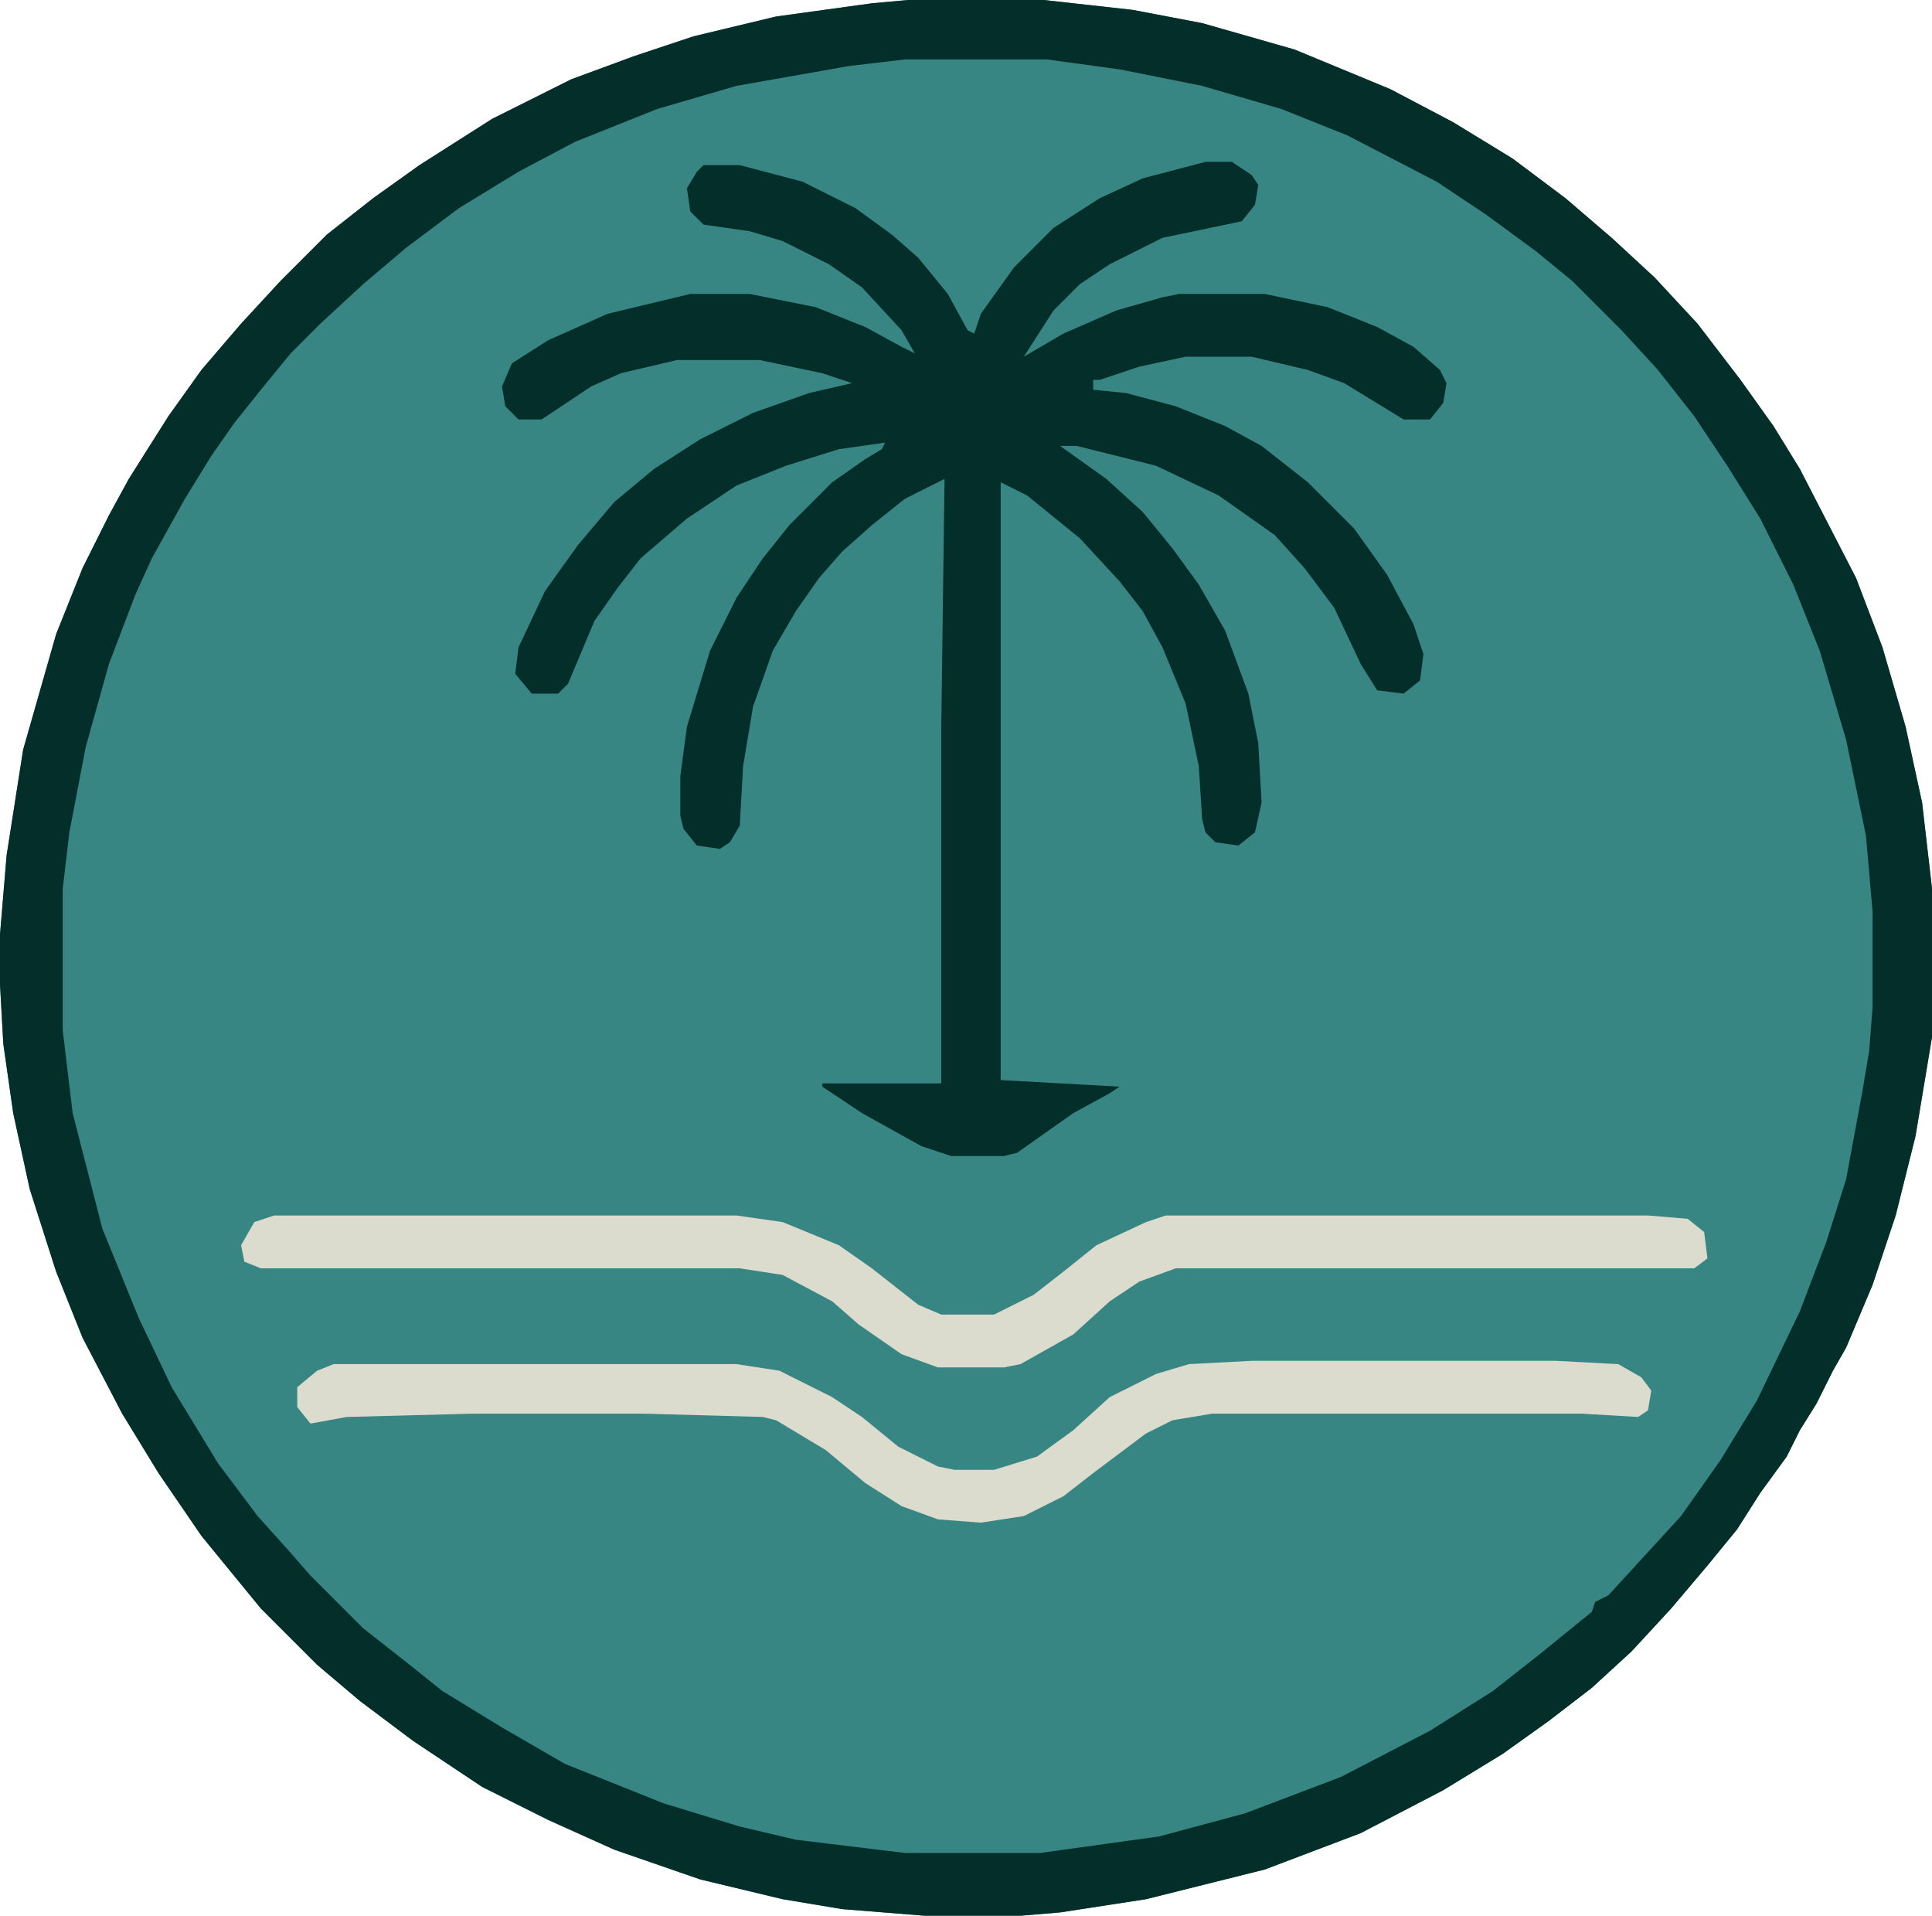
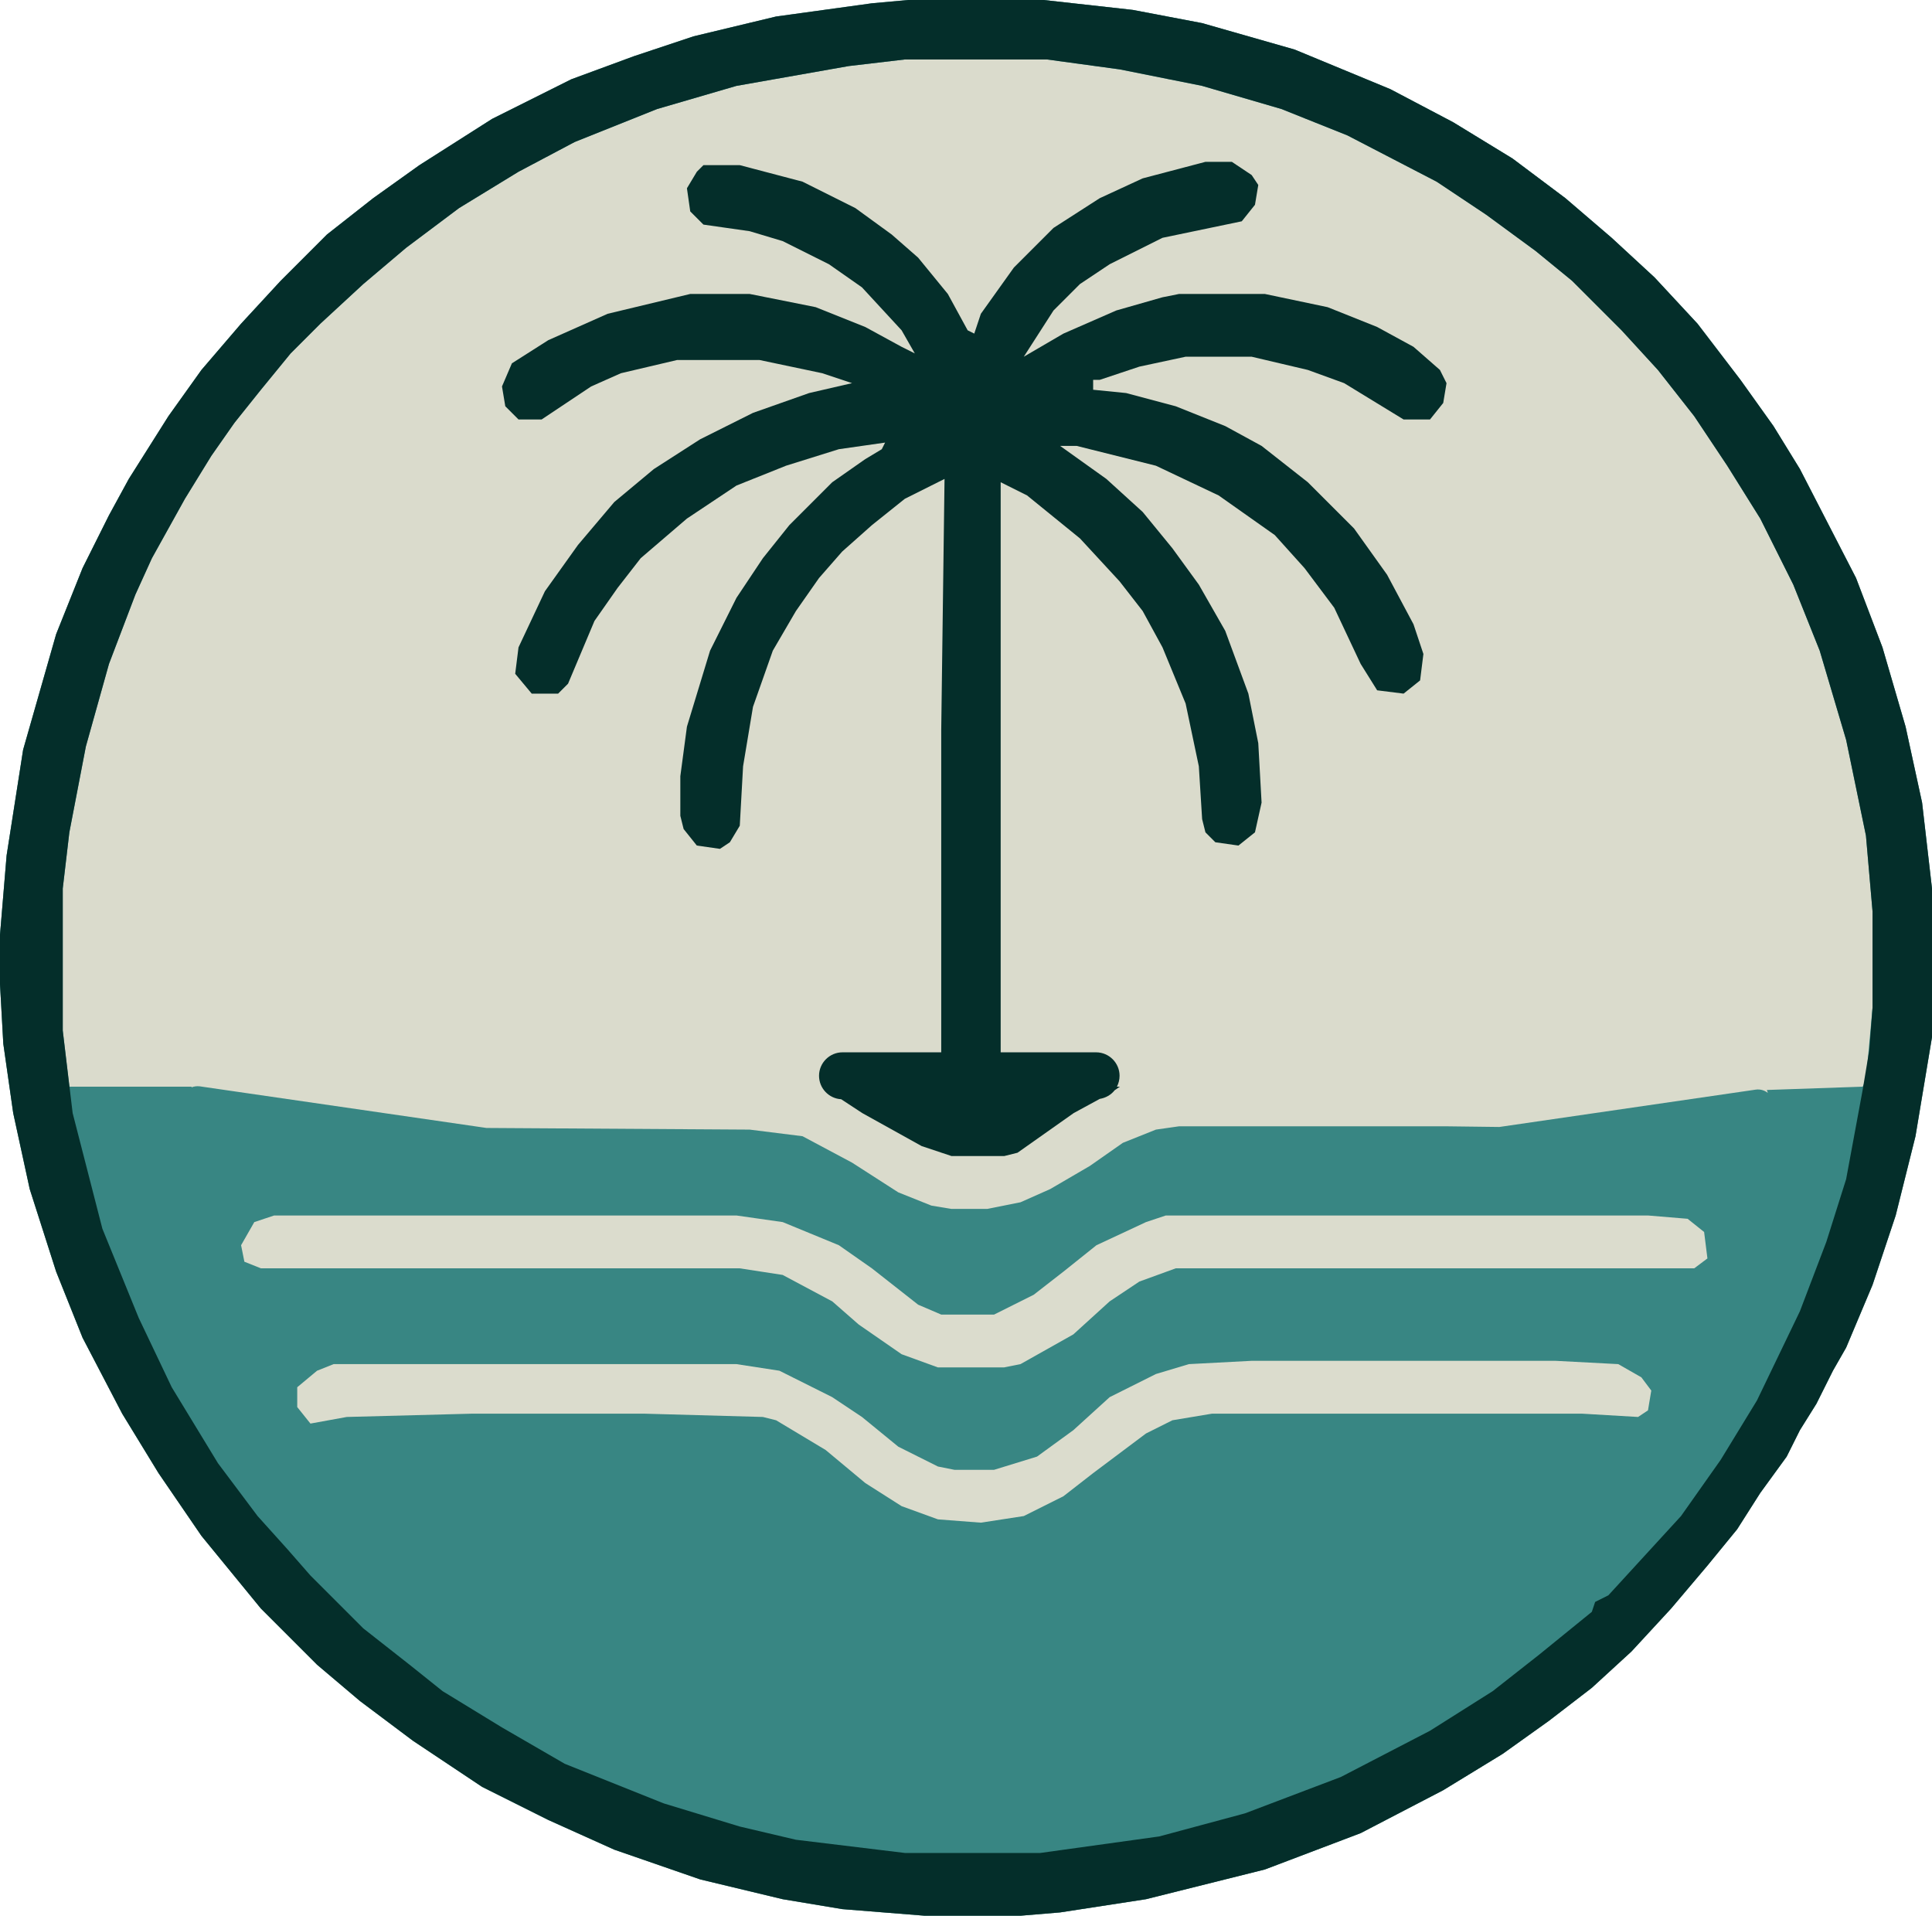
- <svg xmlns="http://www.w3.org/2000/svg" id="_图层_2" data-name="图层 2" viewBox="0 0 585 580">
-   <defs>
-     <style> .cls-1 { fill: #dbdccd; } .cls-1, .cls-2, .cls-3, .cls-4 { stroke-width: 0px; } .cls-2 { fill: #dadbcc; } .cls-3 { fill: #042e2a; } .cls-4 { fill: #388683; } </style>
-   </defs>
-   <g id="_图层_1-2" data-name="图层 1">
-     <g>
-       <path class="cls-2" d="M275,0h41l27,3,21,4,28,8,29,12,19,10,18,11,16,12,14,12,13,12,13,14,13,17,10,14,8,13,17,33,8,21,7,24,5,23,3,26v45l-5,30-6,24-7,21-8,19-4,7-5,10-5,8-4,8-8,11-7,11-9,11-11,13-12,13-12,11-13,10-14,10-18,11-25,13-29,11-36,9-26,4-12,1h-29l-25-2-18-3-25-6-26-9-20-9-20-10-21-14-16-12-13-11-17-17-18-22-13-19-11-18-12-23-8-20-8-25-5-23-3-21-1-18v-15l2-24,5-32,10-35,8-20,8-16,6-11,12-19,10-14,12-14,12-13,14-14,14-11,14-10,22-14,24-12,19-7,18-6,25-6,29-4,11-1Z" />
-       <circle class="cls-4" cx="293.5" cy="289.5" r="279.5" />
-       <path class="cls-4" d="M275,0h41l27,3,21,4,28,8,29,12,19,10,18,11,16,12,14,12,13,12,13,14,13,17,10,14,8,13,17,33,8,21,7,24,5,23,3,26v45l-5,30-6,24-7,21-8,19-4,7-5,10-5,8-4,8-8,11-7,11-9,11-11,13-12,13-12,11-13,10-14,10-18,11-25,13-29,11-36,9-26,4-12,1h-29l-25-2-18-3-25-6-26-9-20-9-20-10-21-14-16-12-13-11-17-17-18-22-13-19-11-18-12-23-8-20-8-25-5-23-3-21-1-18v-15l2-24,5-32,10-35,8-20,8-16,6-11,12-19,10-14,12-14,12-13,14-14,14-11,14-10,22-14,24-12,19-7,18-6,25-6,29-4,11-1ZM274,18l-17,2-34,6-24,7-25,10-17,9-18,11-16,12-13,11-13,12-9,9-9,11-8,10-7,10-8,13-10,18-5,11-8,21-7,25-5,26-2,17v43l2,17h37v9l5,3,164,1,16,2,15,8,14,9,10,4,6,1h11l10-2,9-4,12-7,10-7,10-4,7-1h81l89,1,7-1,2-8-1-3,29-1,1-2,2-22v-29l-2-23-6-29-8-27-8-20-10-20-10-16-10-15-11-14-11-12-15-15-11-9-15-11-15-10-27-14-20-8-24-7-25-5-22-3h-43Z" />
-       <path class="cls-3" d="M275,0h41l27,3,21,4,28,8,29,12,19,10,18,11,16,12,14,12,13,12,13,14,13,17,10,14,8,13,17,33,8,21,7,24,5,23,3,26v45l-5,30-6,24-7,21-8,19-4,7-5,10-5,8-4,8-8,11-7,11-9,11-11,13-12,13-12,11-13,10-14,10-18,11-25,13-29,11-36,9-26,4-12,1h-29l-25-2-18-3-25-6-26-9-20-9-20-10-21-14-16-12-13-11-17-17-18-22-13-19-11-18-12-23-8-20-8-25-5-23-3-21-1-18v-15l2-24,5-32,10-35,8-20,8-16,6-11,12-19,10-14,12-14,12-13,14-14,14-11,14-10,22-14,24-12,19-7,18-6,25-6,29-4,11-1ZM274,18l-17,2-34,6-24,7-25,10-17,9-18,11-16,12-13,11-13,12-9,9-9,11-8,10-7,10-8,13-10,18-5,11-8,21-7,25-5,26-2,17v43l3,25,9,35,11,27,10,21,14,23,12,16,9,10,7,8,16,16,14,11,10,8,18,11,19,11,30,12,23,7,17,4,33,4h41l36-5,26-7,29-11,27-14,19-12,14-11,16-13,1-3,4-2,22-24,12-17,11-18,13-27,8-21,6-19,5-27,2-12,1-13v-29l-2-23-6-29-8-27-8-20-10-20-10-16-10-15-11-14-11-12-15-15-11-9-15-11-15-10-27-14-20-8-24-7-25-5-22-3h-43Z" />
-       <path class="cls-3" d="M365,49h8l6,4,2,3-1,6-4,5-24,5-16,8-9,6-8,8-9,14,12-7,16-7,14-4,5-1h26l19,4,15,6,11,6,8,7,2,4-1,6-4,5h-8l-18-11-11-4-17-4h-20l-14,3-12,4h-2v3l10,1,15,4,15,6,11,6,14,11,14,14,10,14,8,15,3,9-1,8-5,4-8-1-5-8-8-17-9-12-9-10-17-12-19-9-24-6h-5l14,10,11,10,9,11,8,11,8,14,7,19,3,15,1,18-2,9-5,4-7-1-3-3-1-4-1-16-4-19-7-17-6-11-7-9-12-13-16-13-8-4v181l36,2-3,2-11,6-17,12-4,1h-16l-9-3-18-10-12-8v-1h36v-107l1-76-12,6-10,8-9,8-7,8-7,10-7,12-6,17-3,18-1,18-3,5-3,2-7-1-4-5-1-4v-12l2-15,7-23,8-16,8-12,8-10,13-13,10-7,5-3,1-2-14,2-16,5-15,6-15,10-14,12-7,9-7,10-8,19-3,3h-8l-5-6,1-8,8-17,10-14,11-13,12-10,14-9,16-8,17-6,13-3-9-3-19-4h-25l-17,4-9,4-15,10h-7l-4-4-1-6,3-7,11-7,18-8,25-6h18l20,4,15,6,11,6,4,2-4-7-12-13-10-7-14-7-10-3-14-2-4-4-1-7,3-5,2-2h11l19,5,16,8,11,8,8,7,9,11,6,11,2,1,2-6,10-14,12-12,14-9,13-6,19-5Z" />
-       <path class="cls-1" d="M83,368h140l14,2,17,7,10,7,14,11,7,3h16l12-6,9-7,10-8,15-7,6-2h146l12,1,5,4,1,8-4,3h-157l-11,4-9,6-11,10-16,9-5,1h-20l-11-4-13-9-8-7-15-8-13-2H79l-5-2-1-5,4-7,6-2Z" />
-       <path class="cls-1" d="M379,412h92l19,1,7,4,3,4-1,6-3,2-17-1h-112l-12,2-8,4-16,12-9,7-12,6-13,2-13-1-11-4-11-7-12-10-15-9-4-1-36-1h-52l-38,1-11,2-4-5v-6l6-5,5-2h122l13,2,16,8,9,6,11,9,12,6,5,1h12l13-4,11-8,11-10,14-7,10-3,19-1Z" />
-     </g>
-   </g>
+ <svg xmlns="http://www.w3.org/2000/svg" version="1.1" id="_图层_2" x="0px" y="0px" viewBox="0 0 585 580" style="enable-background:new 0 0 585 580;" xml:space="preserve">
+   <style type="text/css">
+ 	.st0{fill:#DADBCC;}
+ 	.st1{fill:#388683;}
+ 	.st2{fill:#042E2A;}
+ 	.st3{fill:#DBDCCD;}
+ </style>
+   <path class="st0" d="M275,0h41l27,3l21,4l28,8l29,12l19,10l18,11l16,12l14,12l13,12l13,14l13,17l10,14l8,13l17,33l8,21l7,24l5,23  l3,26v45l-5,30l-6,24l-7,21l-8,19l-4,7l-5,10l-5,8l-4,8l-8,11l-7,11l-9,11l-11,13l-12,13l-12,11l-13,10l-14,10l-18,11l-25,13l-29,11  l-36,9l-26,4l-12,1h-29l-25-2l-18-3l-25-6l-26-9l-20-9l-20-10l-21-14l-16-12l-13-11l-17-17l-18-22l-13-19l-11-18l-12-23l-8-20l-8-25  l-5-23l-3-21l-1-18v-15l2-24l5-32l10-35l8-20l8-16l6-11l12-19l10-14l12-14l12-13l14-14l14-11l14-10l22-14l24-12l19-7l18-6l25-6l29-4  L275,0z" />
+   <path class="st1" d="M582,243l-5-23l-7-24l-8-21l-17-33l-8-13l-10-14l-13-17l-13-14l-13-12l-14-12l-16-12l-18-11l-19-10l-29-12  l-28-8l-21-4l-27-3h-41l-11,1l-29,4l-25,6l-18,6l-19,7l-24,12l-22,14l-14,10L99,71L85,85L73,98l-12,14l-10,14l-12,19l-6,11l-8,16  l-8,20L7,227l-5,32l-2,24v15l1,18l3,21l5,23l8,25l8,20l12,23l11,18l13,19l18,22l17,17l13,11l16,12l21,14l20,10l20,9l26,9l25,6l18,3  l25,2h29l12-1l26-4l36-9l29-11l25-13l18-11l14-10l13-10l12-11l12-13l11-13l9-11l7-11l8-11l4-8l5-8l5-10l4-7l8-19l7-21l6-24l5-30v-45  L582,243z M567,305l-2,22l-1,2l-29,1l0.3,0.9c-1-0.8-2.3-1.2-3.7-1L454,341.2l-16-0.2h-81l-7,1l-10,4l-10,7l-12,7l-9,4l-10,2h-11  l-6-1l-10-4l-14-9l-15-8l-16-2l-79.7-0.5l-86.8-12.6c-0.9-0.1-1.7,0-2.5,0.3V329H21l-2-17v-43l2-17l5-26l7-25l8-21l5-11l10-18l8-13  l7-10l8-10l9-11l9-9l13-12l13-11l16-12l18-11l17-9l25-10l24-7l34-6l17-2h43l22,3l25,5l24,7l20,8l27,14l15,10l15,11l11,9l15,15l11,12  l11,14l10,15l10,16l10,20l8,20l8,27l6,29l2,23V305z" />
+   <path class="st2" d="M275,0h41l27,3l21,4l28,8l29,12l19,10l18,11l16,12l14,12l13,12l13,14l13,17l10,14l8,13l17,33l8,21l7,24l5,23  l3,26v45l-5,30l-6,24l-7,21l-8,19l-4,7l-5,10l-5,8l-4,8l-8,11l-7,11l-9,11l-11,13l-12,13l-12,11l-13,10l-14,10l-18,11l-25,13l-29,11  l-36,9l-26,4l-12,1h-29l-25-2l-18-3l-25-6l-26-9l-20-9l-20-10l-21-14l-16-12l-13-11l-17-17l-18-22l-13-19l-11-18l-12-23l-8-20l-8-25  l-5-23l-3-21l-1-18v-15l2-24l5-32l10-35l8-20l8-16l6-11l12-19l10-14l12-14l12-13l14-14l14-11l14-10l22-14l24-12l19-7l18-6l25-6l29-4  L275,0z M274,18l-17,2l-34,6l-24,7l-25,10l-17,9l-18,11l-16,12l-13,11L97,98l-9,9l-9,11l-8,10l-7,10l-8,13l-10,18l-5,11l-8,21l-7,25  l-5,26l-2,17v43l3,25l9,35l11,27l10,21l14,23l12,16l9,10l7,8l16,16l14,11l10,8l18,11l19,11l30,12l23,7l17,4l33,4h41l36-5l26-7l29-11  l27-14l19-12l14-11l16-13l1-3l4-2l22-24l12-17l11-18l13-27l8-21l6-19l5-27l2-12l1-13v-29l-2-23l-6-29l-8-27l-8-20l-10-20l-10-16  l-10-15l-11-14l-11-12l-15-15l-11-9l-15-11l-15-10l-27-14l-20-8l-24-7l-25-5l-22-3H274z" />
+   <path class="st3" d="M83,368h140l14,2l17,7l10,7l14,11l7,3h16l12-6l9-7l10-8l15-7l6-2h146l12,1l5,4l1,8l-4,3H356l-11,4l-9,6l-11,10  l-16,9l-5,1h-20l-11-4l-13-9l-8-7l-15-8l-13-2H79l-5-2l-1-5l4-7L83,368z" />
+   <path class="st3" d="M379,412h92l19,1l7,4l3,4l-1,6l-3,2l-17-1H367l-12,2l-8,4l-16,12l-9,7l-12,6l-13,2l-13-1l-11-4l-11-7l-12-10  l-15-9l-4-1l-36-1h-52l-38,1l-11,2l-4-5v-6l6-5l5-2h122l13,2l16,8l9,6l11,9l12,6l5,1h12l13-4l11-8l11-10l14-7l10-3L379,412z" />
+   <path class="st2" d="M436,112l-8-7l-11-6l-15-6l-19-4h-26l-5,1l-14,4l-16,7l-12,7l9-14l8-8l9-6l16-8l24-5l4-5l1-6l-2-3l-6-4h-8  l-19,5l-13,6l-14,9l-12,12l-10,14l-2,6l-2-1l-6-11l-9-11l-8-7l-11-8l-16-8l-19-5h-11l-2,2l-3,5l1,7l4,4l14,2l10,3l14,7l10,7l12,13  l4,7l-4-2l-11-6l-15-6l-20-4h-18l-25,6l-18,8l-11,7l-3,7l1,6l4,4h7l15-10l9-4l17-4h25l19,4l9,3l-13,3l-17,6l-16,8l-14,9l-12,10  l-11,13l-10,14l-8,17l-1,8l5,6h8l3-3l8-19l7-10l7-9l14-12l15-10l15-6l16-5l14-2l-1,2l-5,3l-10,7l-13,13l-8,10l-8,12l-8,16l-7,23  l-2,15v12l1,4l4,5l7,1l3-2l3-5l1-18l3-18l6-17l7-12l7-10l7-8l9-8l10-8l12-6l-1,76v97.6h-29.9c-3.9,0-7.1,3.2-7.1,7.1  c0,3.8,3,6.9,6.7,7.1l6.4,4.2l18,10l9,3h16l4-1l17-12l7.9-4.3c1.8-0.3,3.4-1.2,4.5-2.6l1.6-1.1l-0.9,0c0.5-1,0.8-2.1,0.8-3.3  c0-3.9-3.2-7.1-7.1-7.1H303V146l8,4l16,13l12,13l7,9l6,11l7,17l4,19l1,16l1,4l3,3l7,1l5-4l2-9l-1-18l-3-15l-7-19l-8-14l-8-11l-9-11  l-11-10l-14-10h5l24,6l19,9l17,12l9,10l9,12l8,17l5,8l8,1l5-4l1-8l-3-9l-8-15l-10-14l-14-14l-14-11l-11-6l-15-6l-15-4l-10-1v-3h2  l12-4l14-3h20l17,4l11,4l18,11h8l4-5l1-6L436,112z" />
</svg>
